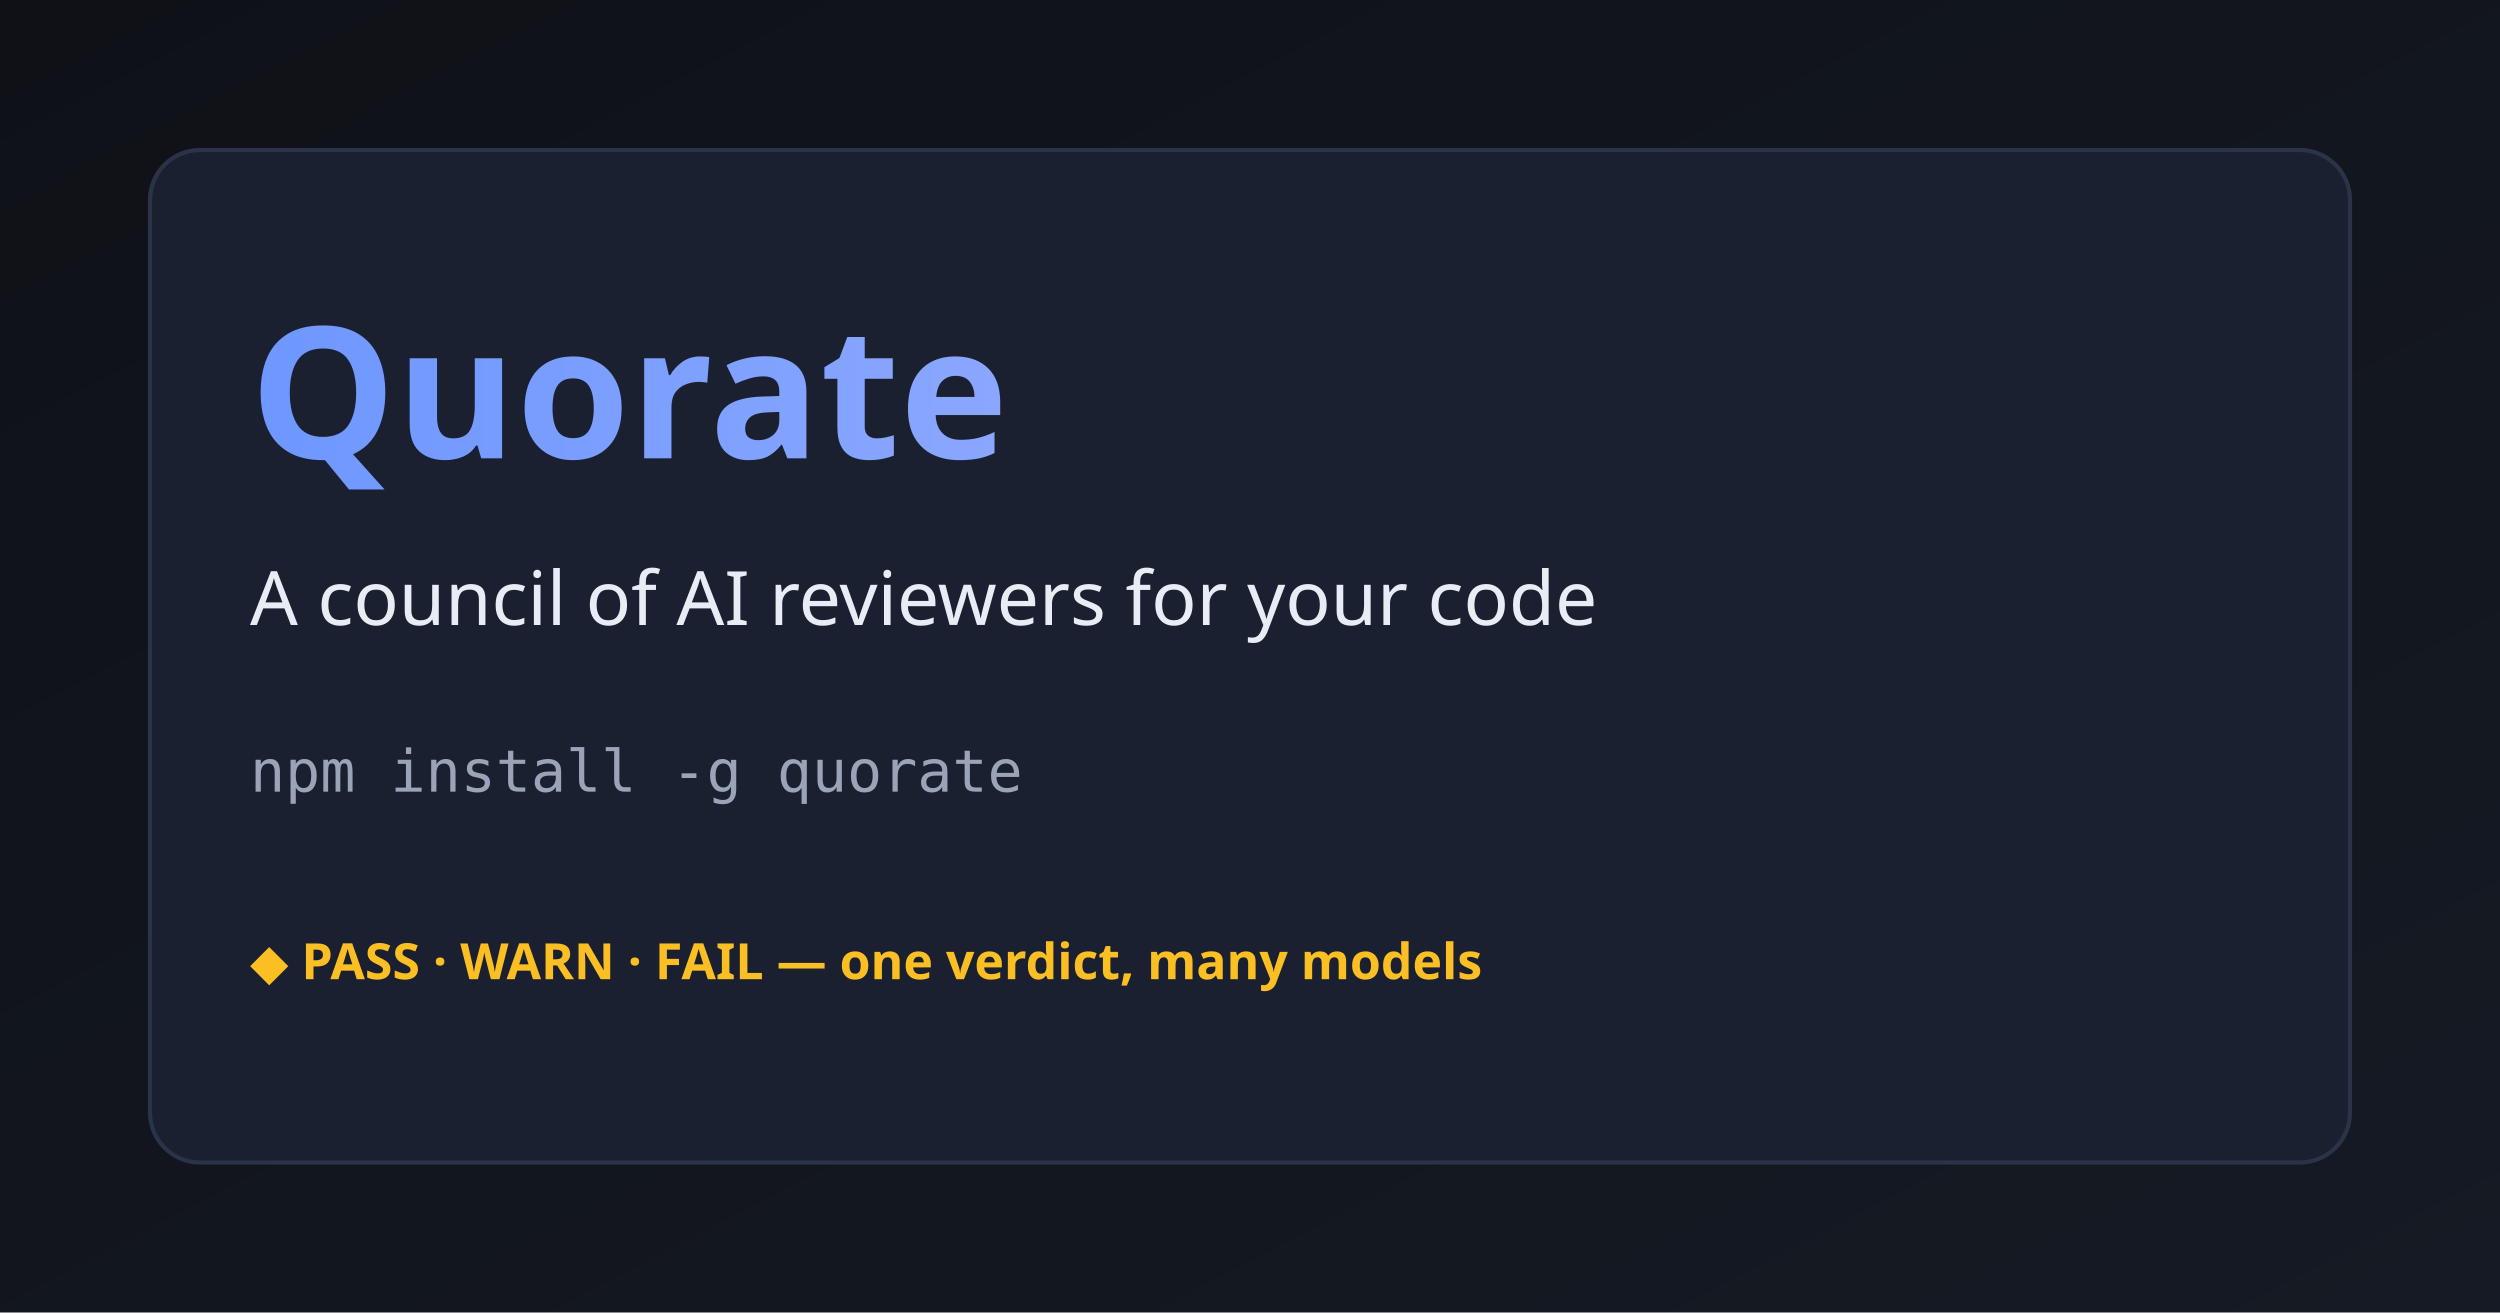
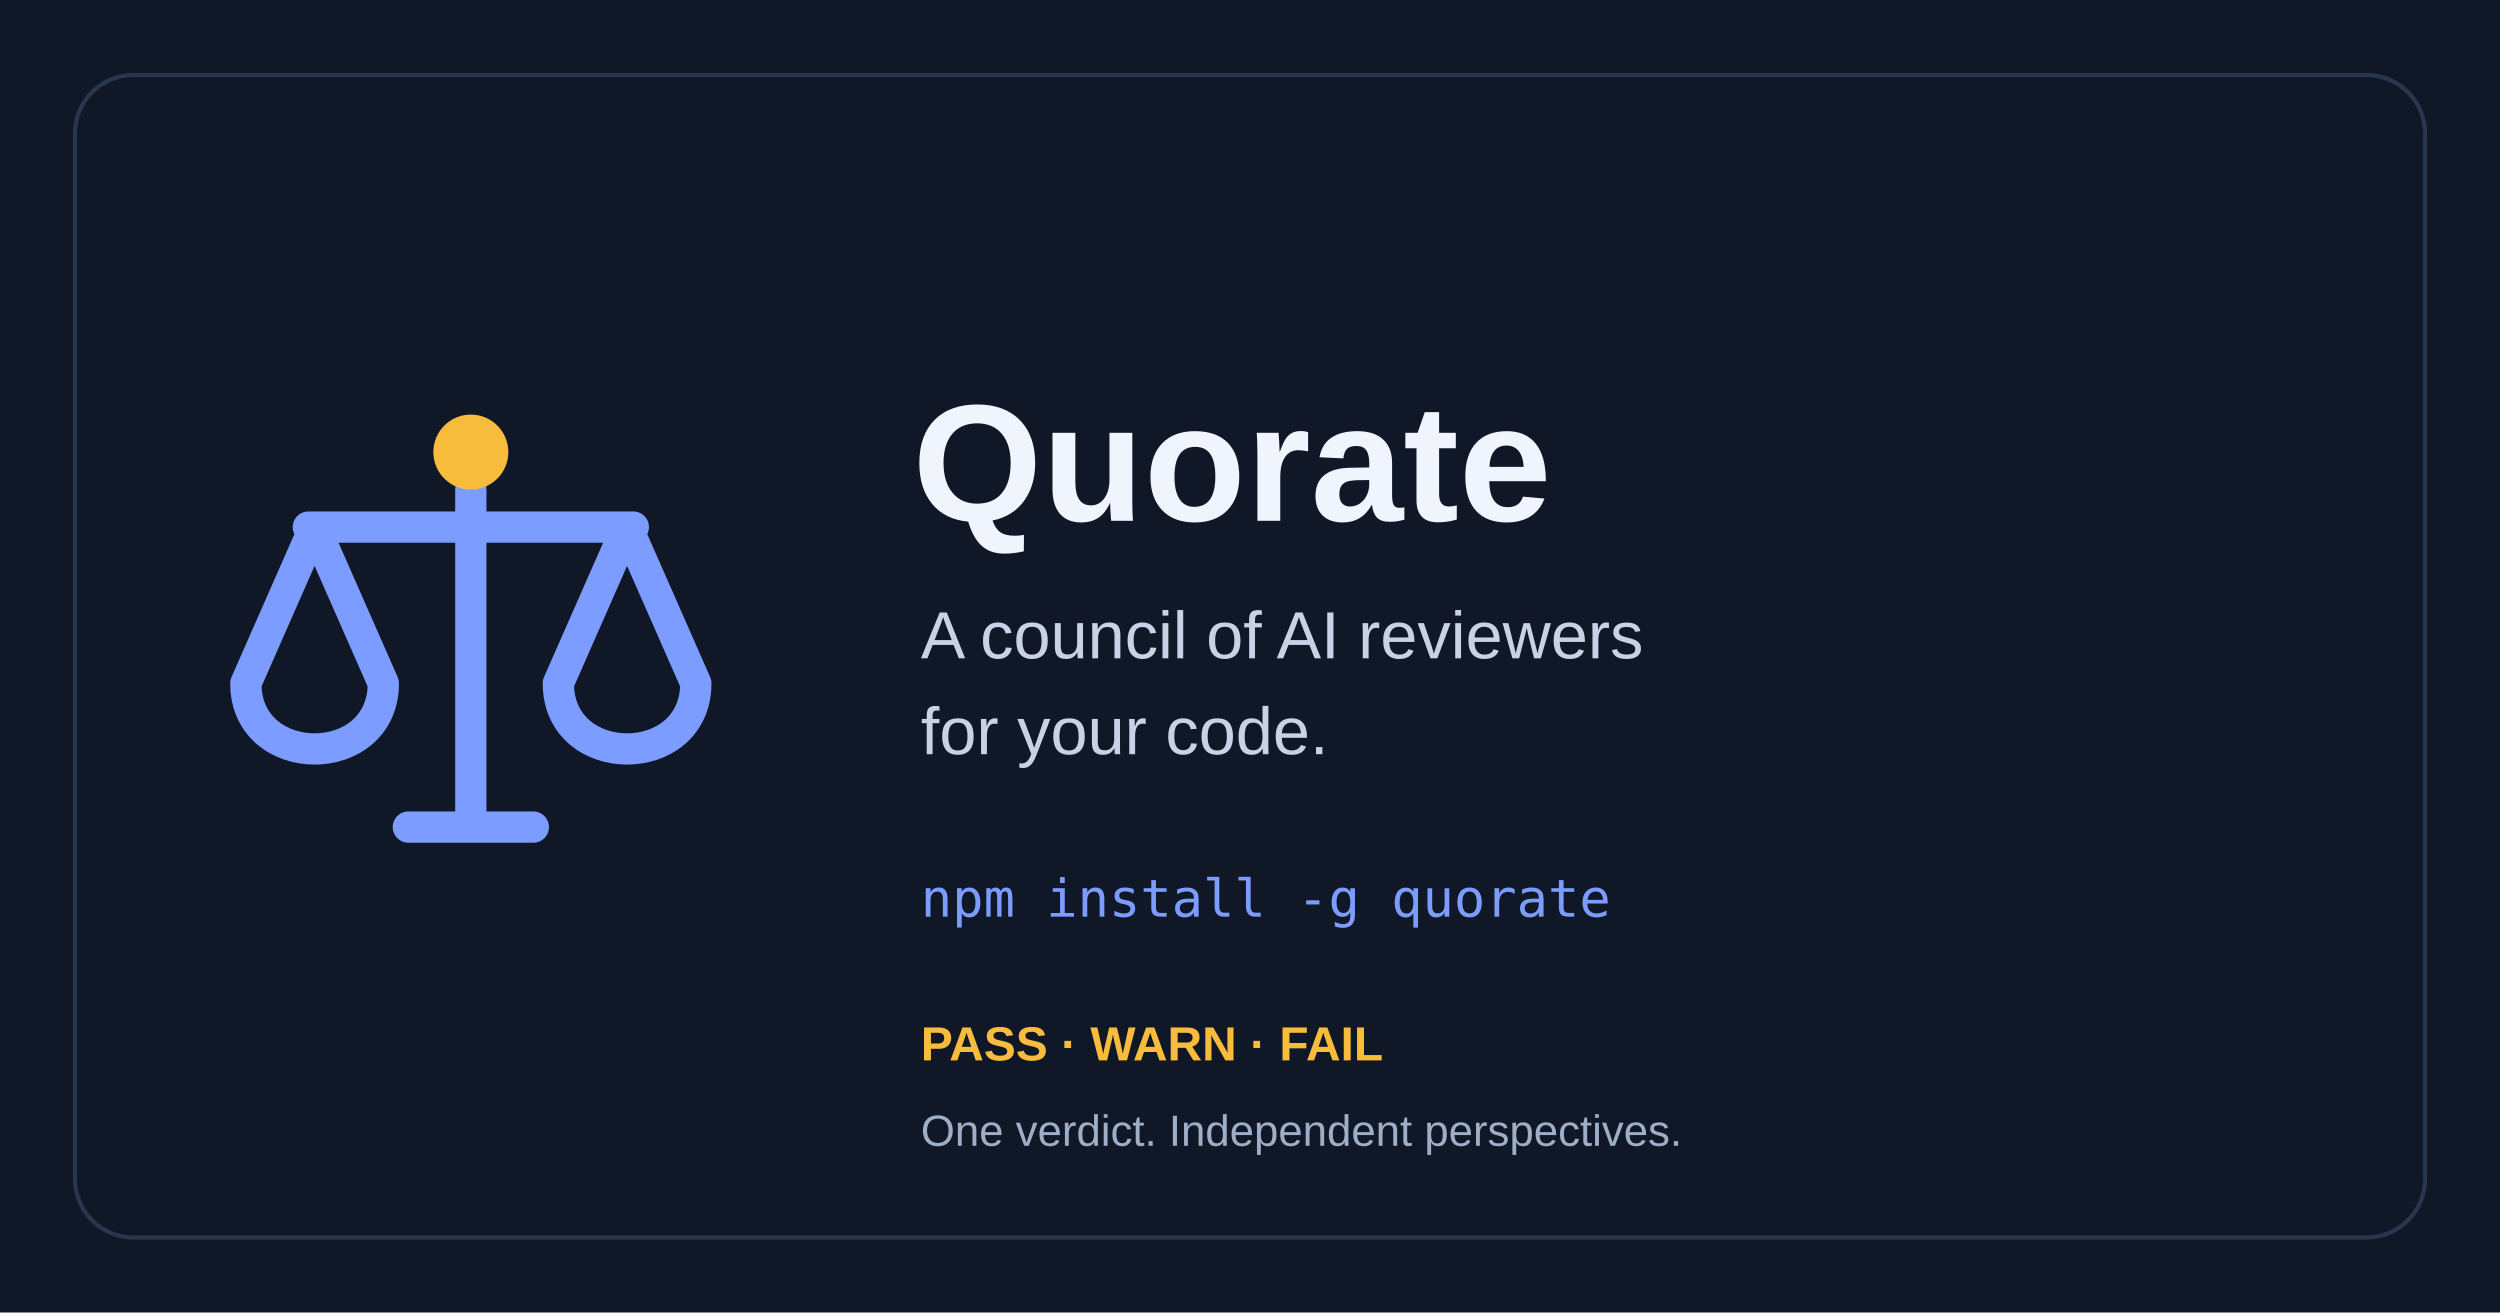
<svg xmlns="http://www.w3.org/2000/svg" viewBox="0 0 1200 630" role="img" aria-label="Quorate — a council of AI reviewers for your code">
-   <defs>
-     <linearGradient id="bg" x1="0%" y1="0%" x2="100%" y2="100%">
-       <stop offset="0%" stop-color="#0f1117" />
-       <stop offset="100%" stop-color="#151a24" />
-     </linearGradient>
-     <linearGradient id="accent" x1="0%" y1="0%" x2="100%" y2="0%">
-       <stop offset="0%" stop-color="#6E97FF" />
-       <stop offset="100%" stop-color="#8AA6FF" />
-     </linearGradient>
-   </defs>
-   <rect width="1200" height="630" fill="url(#bg)" />
-   <rect x="72" y="72" width="1056" height="486" rx="24" fill="#1a2030" stroke="#2a3348" stroke-width="2" />
-   <text x="120" y="220" fill="url(#accent)" font-family="ui-sans-serif, system-ui, sans-serif" font-size="88" font-weight="700">Quorate</text>
-   <text x="120" y="300" fill="#e8ecf4" font-family="ui-sans-serif, system-ui, sans-serif" font-size="36" font-weight="500">A council of AI reviewers for your code</text>
-   <text x="120" y="380" fill="#9aa3b8" font-family="ui-monospace, monospace" font-size="28">npm install -g quorate</text>
-   <text x="120" y="470" fill="#FBBF24" font-family="ui-sans-serif, system-ui, sans-serif" font-size="24" font-weight="600">◆ PASS · WARN · FAIL — one verdict, many models</text>
+   <rect width="1200" height="630" fill="#101827" />
+   <rect x="36" y="36" width="1128" height="558" rx="28" fill="none" stroke="#29364F" stroke-width="2" />
+   <g transform="translate(76 151) scale(3)">
+     <g fill="none" stroke="#7C9DFF" stroke-width="5" stroke-linecap="round" stroke-linejoin="round">
+       <path d="M50 28V82M24 34H76M40 82H60M25 34L14 59M25 34L36 59M14 59C14 73 36 73 36 59M75 34L64 59M75 34L86 59M64 59C64 73 86 73 86 59" />
+     </g>
+     <circle cx="50" cy="22" r="6" fill="#F8BC3C" />
+   </g>
+   <text x="438" y="250" fill="#F0F4FC" font-family="Arial, sans-serif" font-size="80" font-weight="700">Quorate</text>
+   <text x="442" y="316" fill="#C7D2E6" font-family="Arial, sans-serif" font-size="32">A council of AI reviewers</text>
+   <text x="442" y="362" fill="#C7D2E6" font-family="Arial, sans-serif" font-size="32">for your code.</text>
+   <text x="442" y="440" fill="#7C9DFF" font-family="Menlo, monospace" font-size="25">npm install -g quorate</text>
+   <text x="442" y="509" fill="#F8BC3C" font-family="Arial, sans-serif" font-size="23" font-weight="600">PASS · WARN · FAIL</text>
+   <text x="442" y="550" fill="#9EAEC7" font-family="Arial, sans-serif" font-size="21">One verdict. Independent perspectives.</text>
</svg>
